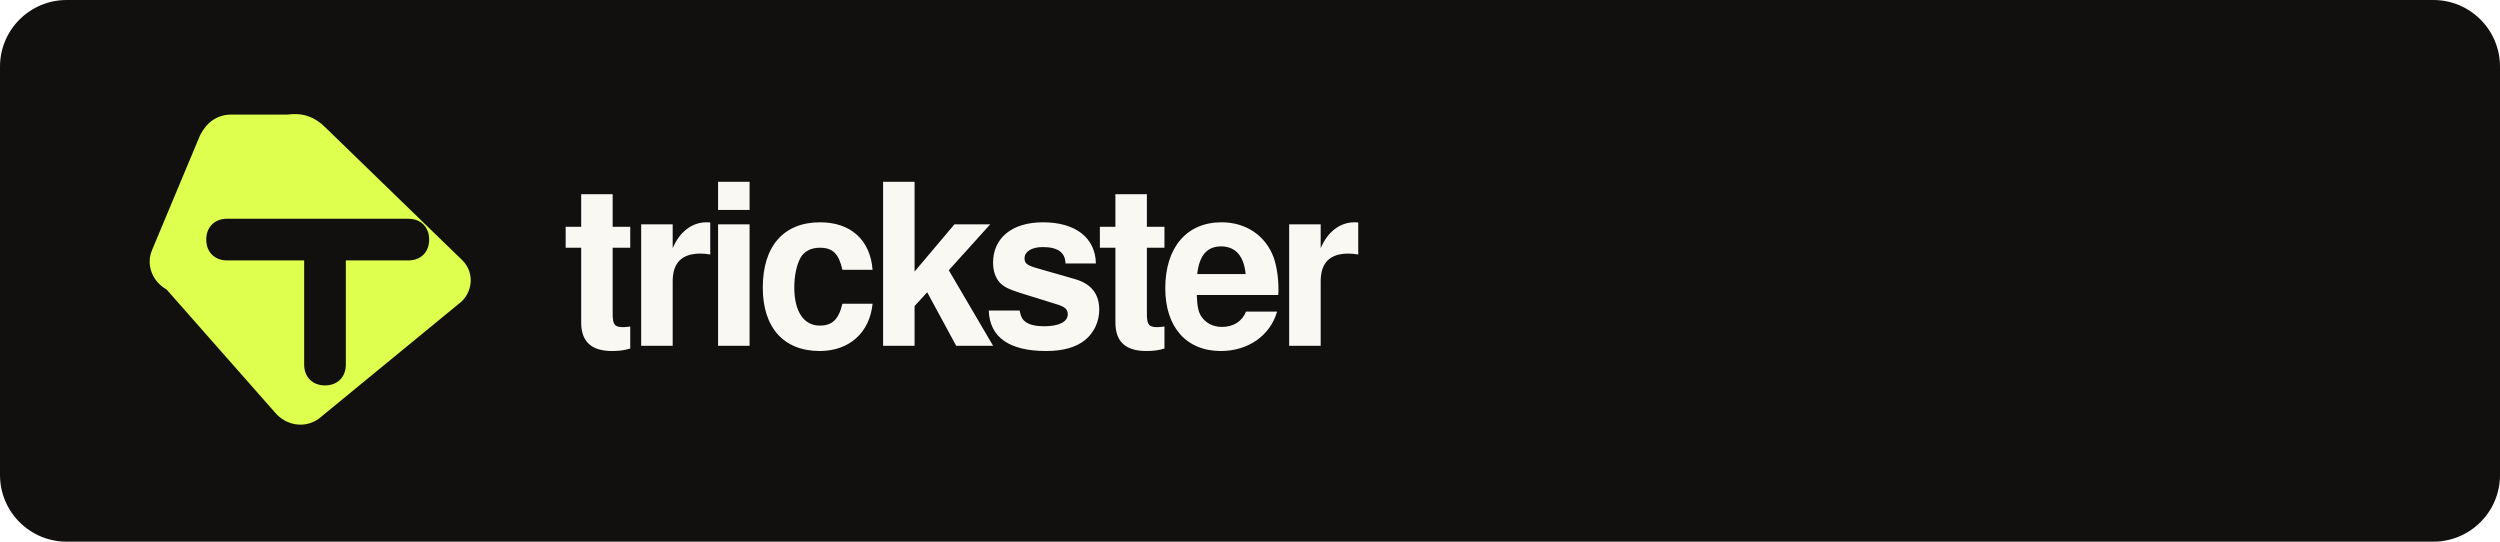
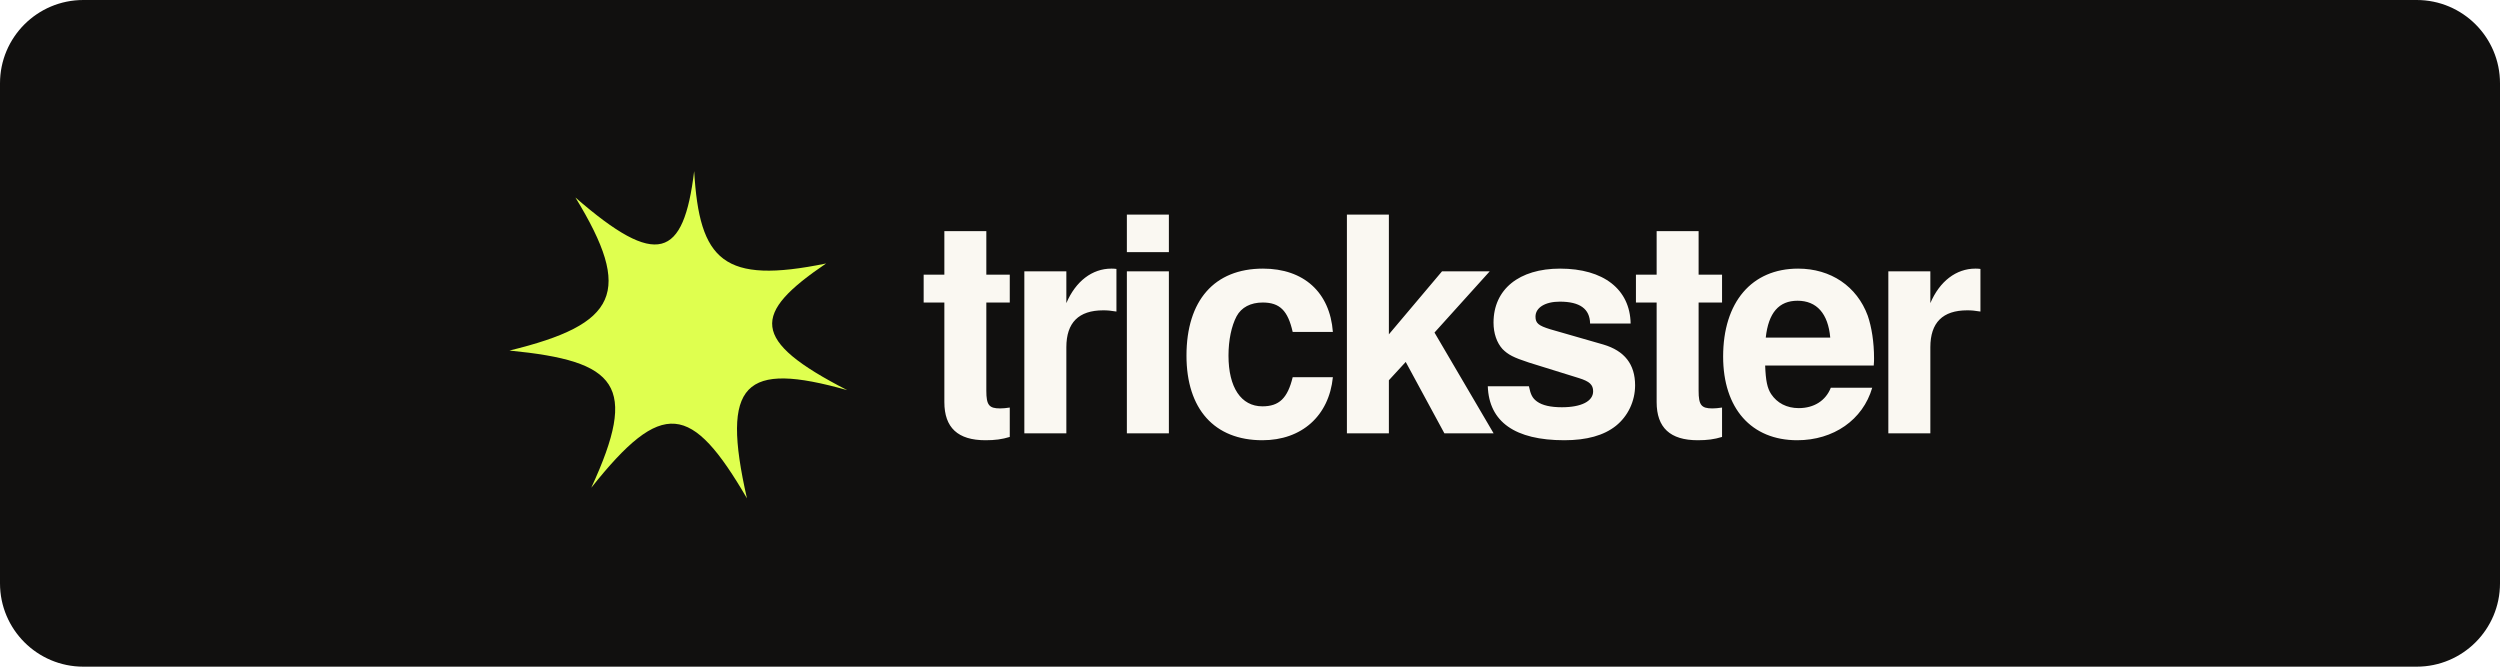
- <svg xmlns="http://www.w3.org/2000/svg" width="1200" height="260" viewBox="0 0 1200 260" role="img" aria-labelledby="title desc">
-   <rect width="1200" height="260" rx="32" fill="#11100F" />
-   <path transform="translate(66 47)" fill="#DFFF4F" fill-rule="evenodd" d="M45 8C38 8 33 12 30 18L7 73C4 80 7 88 14 92L66 151C71 157 80 159 87 154L154 99C161 94 162 84 156 78L90 14C85 9 79 7 72 8H45ZM43 58H130C136 58 140 62 140 68C140 74 136 78 130 78H100V128C100 134 96 138 90 138C84 138 80 134 80 128V78H43C37 78 33 74 33 68C33 62 37 58 43 58Z" />
-   <text x="270" y="166" fill="#FAF8F2" font-family="-apple-system, BlinkMacSystemFont, 'Segoe UI', Helvetica, Arial, sans-serif" font-size="108" font-weight="760" letter-spacing="-5">trickster</text>
+ <svg xmlns="http://www.w3.org/2000/svg" width="900" height="240" viewBox="0 0 900 240" role="img" aria-labelledby="title desc">
+   <rect width="900" height="240" rx="30" fill="#11100F" />
+   <path transform="translate(172 54) scale(.95)" fill="#DFFF4F" d="M82 8C84 42 93 51 132 43C104 62 103 72 140 91C101 80 92 88 102 132C81 96 70 94 43 128C61 89 53 80 12 76C53 66 59 54 37 18C68 45 78 41 82 8Z" />
+   <text x="331" y="156" fill="#FAF8F2" font-family="-apple-system, BlinkMacSystemFont, 'Segoe UI', Helvetica, Arial, sans-serif" font-size="108" font-weight="760" letter-spacing="-5">trickster</text>
</svg>
